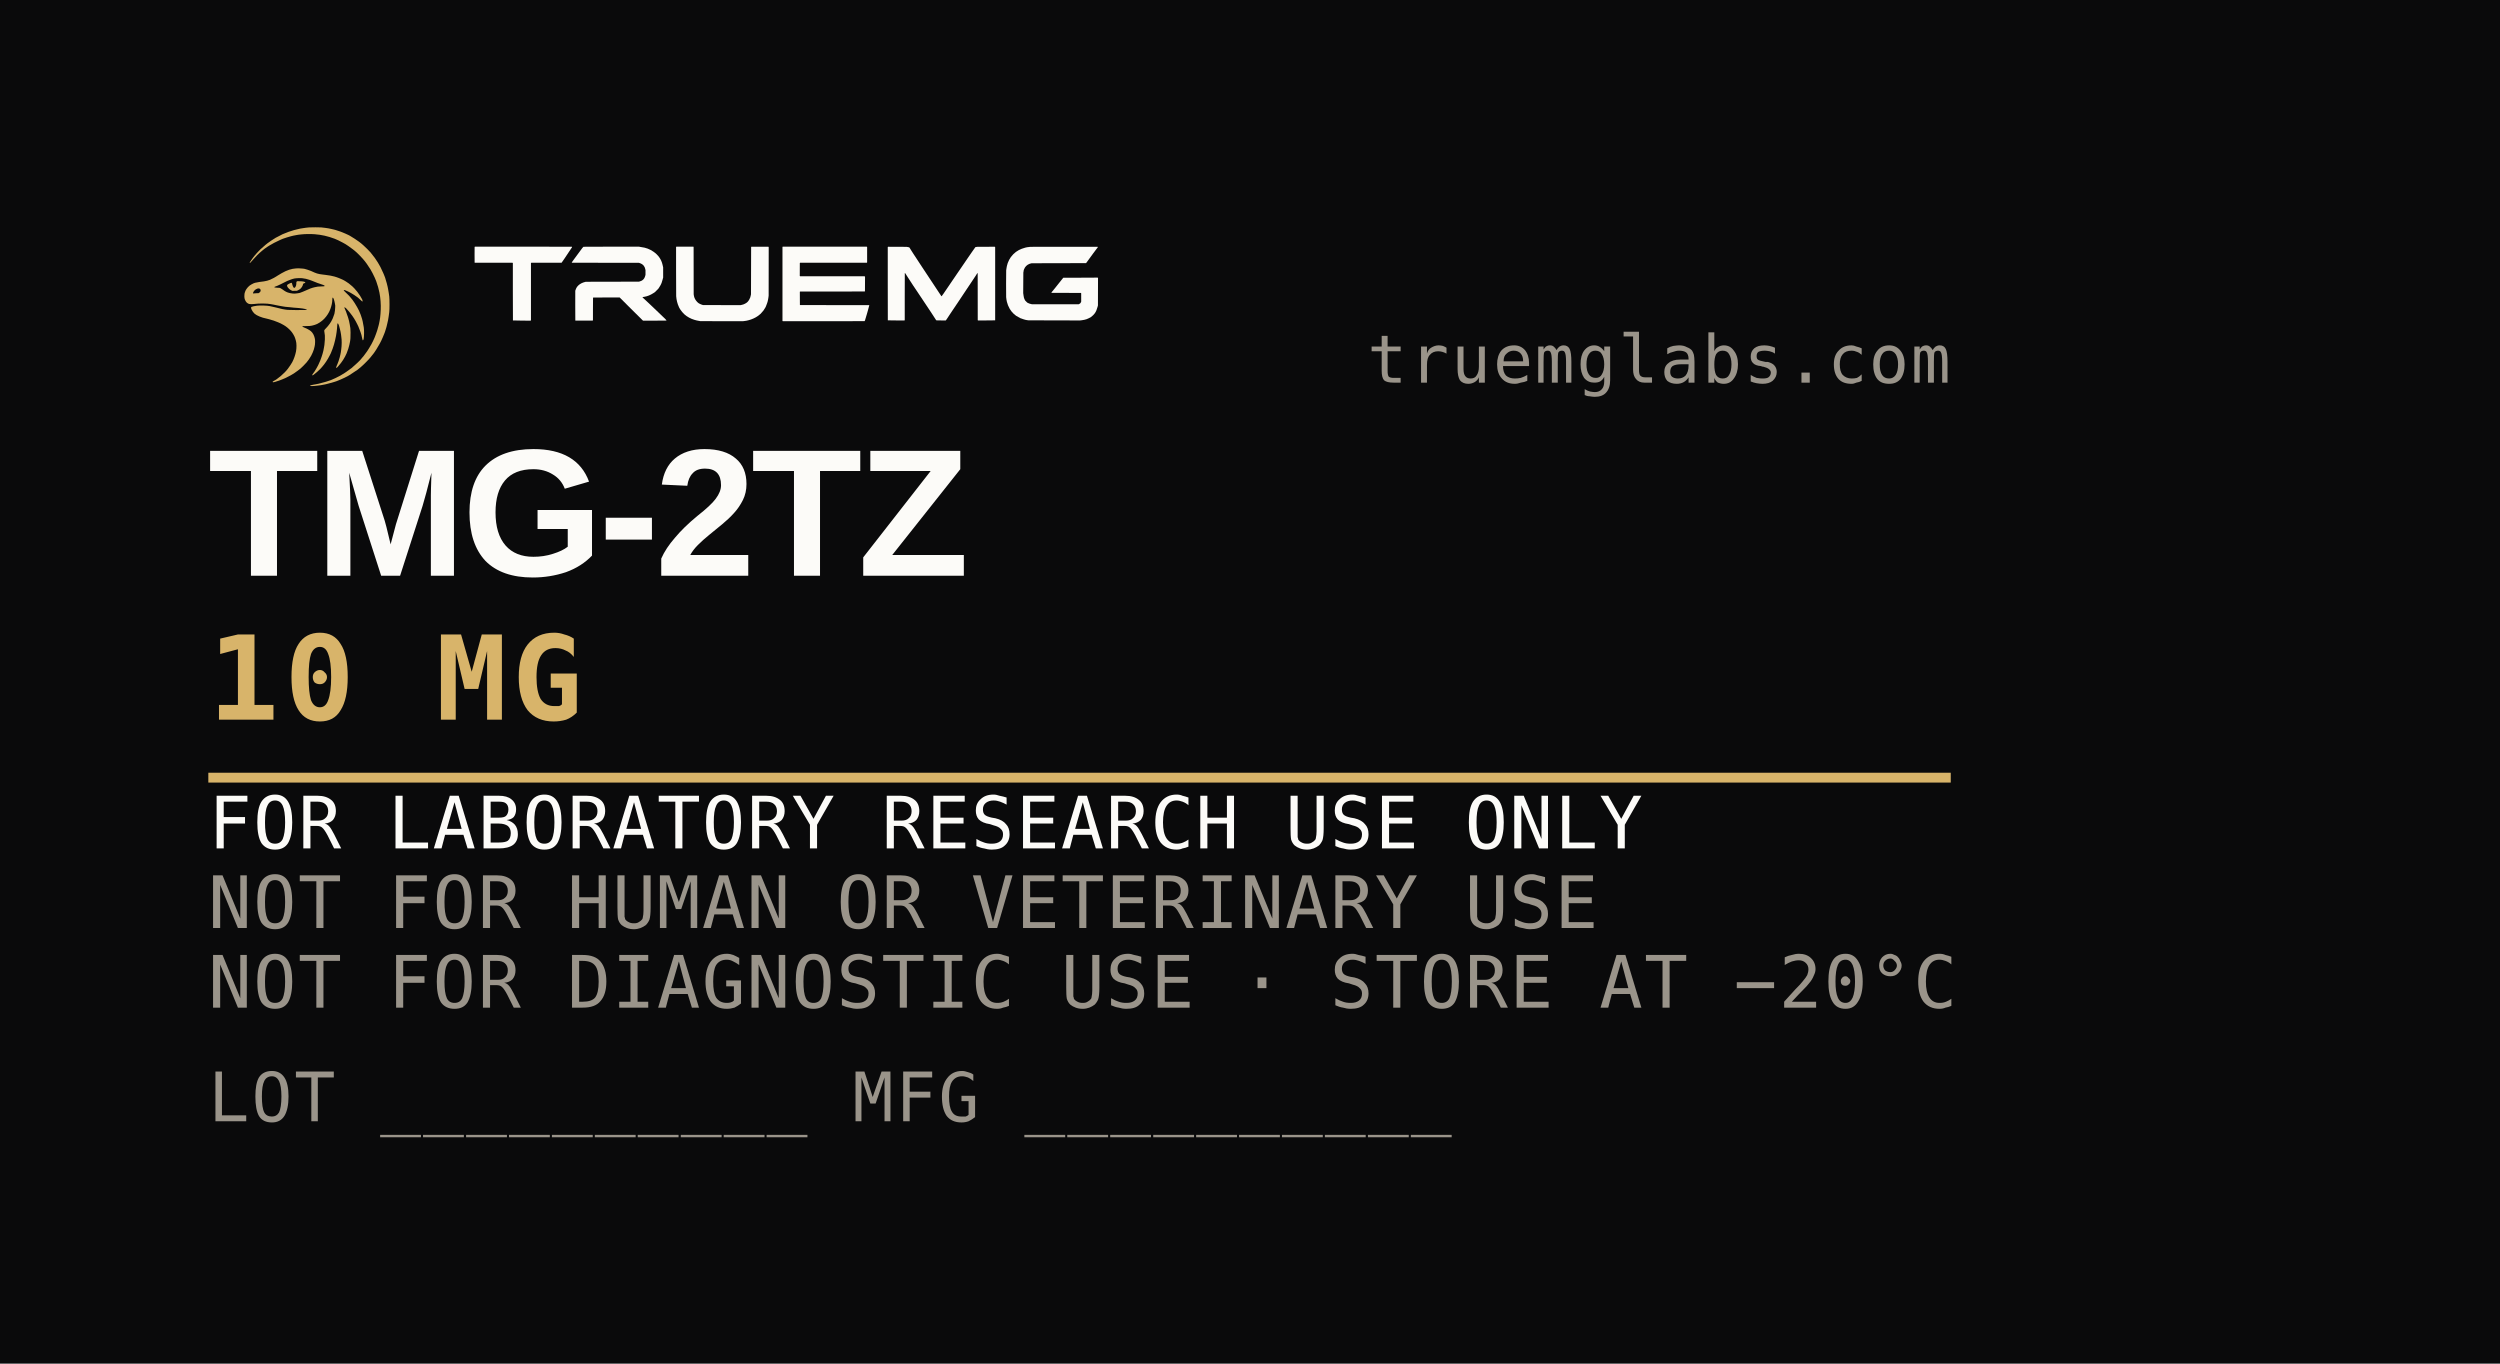
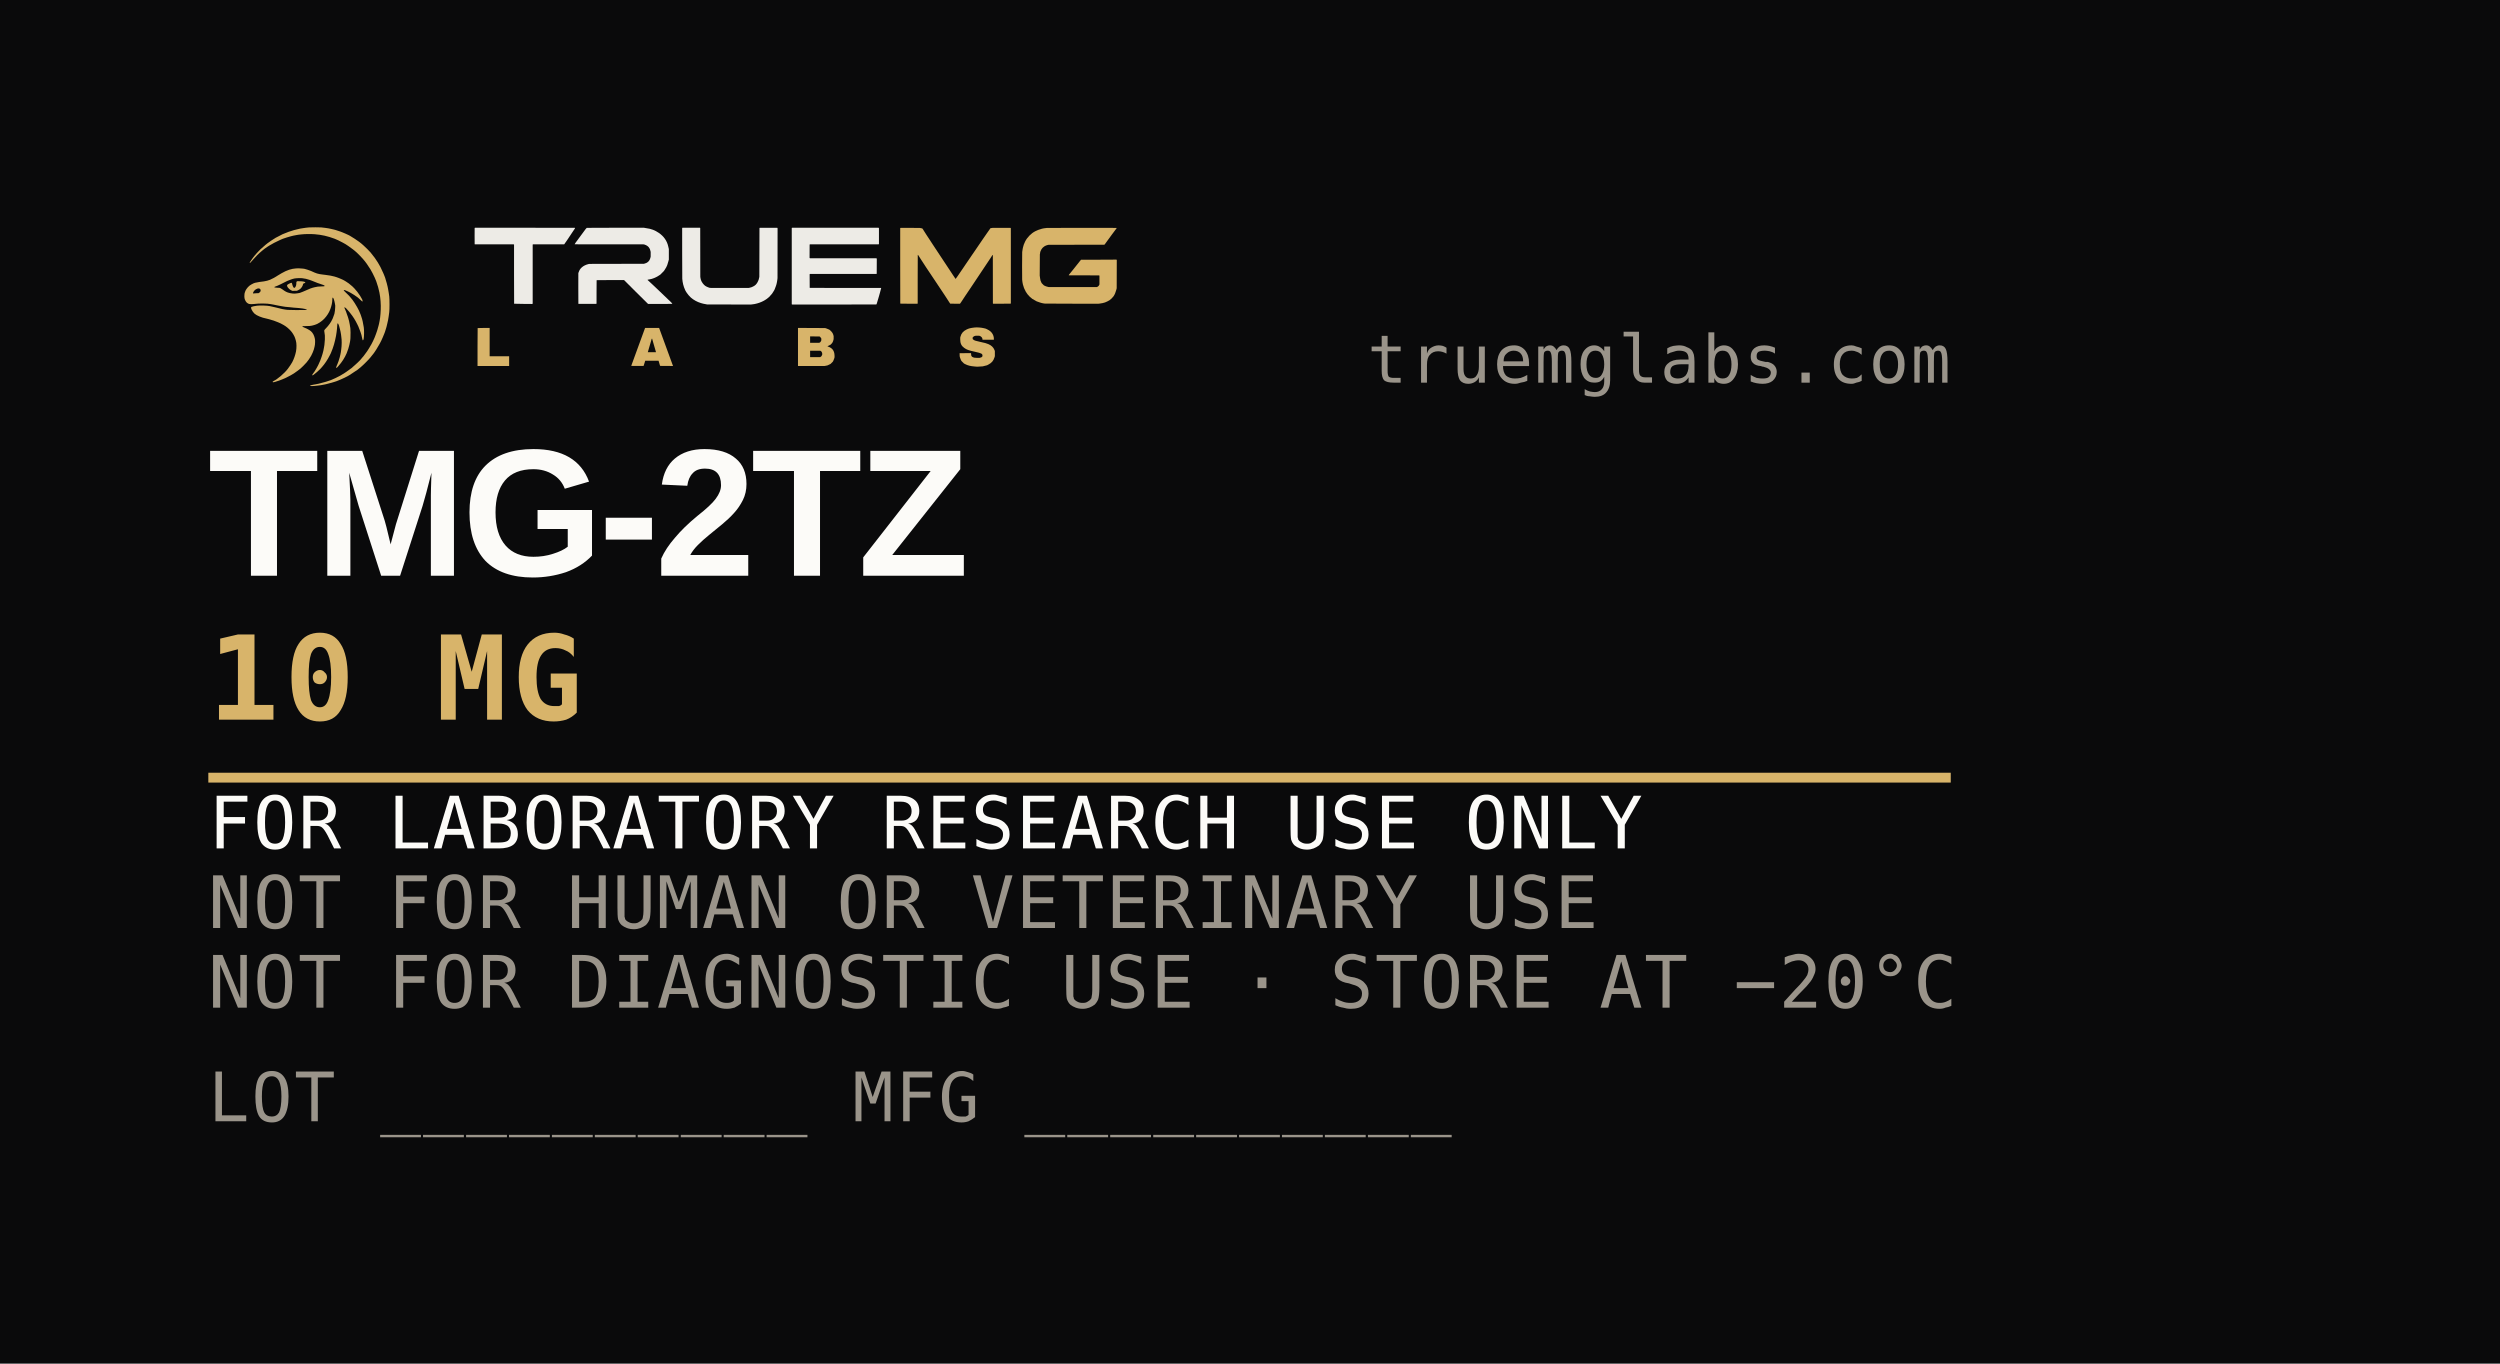
<svg xmlns="http://www.w3.org/2000/svg" width="66.0mm" height="36.0mm" viewBox="0 0 66.0 36.0">
  <rect x="0" y="0" width="66.0" height="36.0" fill="#0A0A0B" />
  <g transform="translate(5.500,5.300) scale(0.0035)">
    <g transform="translate(0,1600) scale(0.025,-0.025)" fill="#D8B46A" stroke="none">
      <path d="M30400 55957 c-297 -16 -720 -59 -940 -94 -220 -35 -598 -91 -840 -124 -768 -105 -982 -149 -2060 -419 -187 -47 -520 -130 -740 -184 -821 -204 -2477 -801 -3440 -1242 -528 -241 -1624 -809 -2100 -1086 -590 -345 -2063 -1335 -2434 -1636 -184 -150 -429 -344 -546 -432 -225 -171 -418 -340 -1592 -1400 -171 -154 -354 -346 -408 -427 -53 -81 -151 -178 -217 -217 -65 -39 -332 -323 -591 -631 -260 -307 -536 -632 -615 -722 -79 -90 -204 -252 -278 -361 -74 -110 -192 -263 -262 -340 -114 -126 -263 -343 -696 -1013 -216 -334 -206 -561 14 -319 54 61 220 236 368 390 148 154 351 382 453 506 583 717 1913 2044 2524 2520 187 146 376 305 420 354 124 139 986 773 1403 1033 152 95 430 269 617 387 719 454 2073 1166 2860 1505 308 133 603 269 657 303 136 88 871 359 1323 488 209 60 422 131 472 159 51 28 280 93 509 144 229 52 529 139 668 194 138 54 485 138 771 186 286 48 664 121 840 162 176 41 500 94 720 119 220 24 553 61 740 82 1195 135 2877 157 4140 55 2107 -171 3829 -563 6000 -1368 547 -203 1543 -682 2440 -1172 805 -441 925 -512 1273 -757 172 -121 406 -279 520 -351 314 -199 918 -640 1261 -920 168 -138 414 -333 546 -433 671 -512 2476 -2380 3072 -3178 171 -230 399 -535 507 -678 203 -270 597 -862 1144 -1720 301 -472 1075 -1973 1331 -2582 244 -582 288 -689 440 -1078 157 -402 526 -1548 526 -1634 0 -25 63 -271 139 -546 425 -1525 659 -3281 692 -5200 24 -1413 -143 -3550 -352 -4500 -43 -198 -116 -563 -160 -812 -45 -249 -115 -537 -156 -640 -40 -103 -95 -296 -122 -428 -70 -351 -400 -1420 -556 -1800 -45 -110 -126 -335 -179 -500 -303 -935 -1266 -2951 -1690 -3540 -48 -66 -136 -217 -195 -335 -59 -118 -223 -384 -363 -590 -141 -206 -291 -442 -333 -525 -80 -157 -865 -1223 -1119 -1521 -80 -93 -265 -302 -411 -463 -146 -160 -293 -345 -327 -409 -114 -218 -2195 -2185 -2830 -2676 -482 -373 -1297 -962 -1638 -1185 -187 -123 -392 -257 -455 -299 -933 -620 -1772 -1089 -2765 -1547 -1211 -558 -1273 -583 -2220 -892 -165 -54 -462 -153 -659 -220 -404 -137 -1597 -460 -1841 -499 -88 -14 -268 -60 -400 -101 -132 -42 -497 -113 -811 -159 -315 -46 -711 -117 -880 -159 -170 -41 -410 -95 -534 -119 -231 -46 -397 -133 -347 -183 95 -94 798 -124 1312 -56 165 22 480 57 700 78 872 82 1752 214 2260 340 209 52 470 107 580 122 229 33 1212 293 1670 443 170 56 494 152 720 213 225 62 554 167 730 234 812 310 1131 440 1222 499 54 35 216 108 361 162 314 117 1446 662 1757 846 121 71 355 207 520 301 366 210 1934 1241 2396 1576 184 134 481 371 660 526 178 155 414 350 524 433 303 227 1686 1577 2220 2165 530 584 702 788 1026 1220 124 165 288 365 363 445 76 80 195 237 265 348 69 111 214 324 322 474 107 150 267 390 356 533 591 958 912 1505 1022 1741 70 149 190 374 268 501 77 128 192 355 255 505 63 150 272 615 464 1033 191 418 388 895 437 1060 48 165 128 376 176 469 47 93 114 299 147 457 34 159 105 389 159 511 54 123 134 394 178 603 44 209 133 578 197 820 205 766 368 1607 466 2396 53 420 127 980 164 1244 103 719 104 3773 2 4678 -40 351 -80 651 -89 666 -10 15 -53 304 -97 642 -44 338 -123 794 -176 1014 -53 220 -110 499 -126 620 -35 263 -450 1784 -595 2180 -56 154 -103 326 -103 383 -1 57 -46 192 -102 300 -55 108 -130 296 -165 417 -36 121 -106 301 -157 400 -51 99 -137 297 -190 440 -127 339 -665 1495 -792 1700 -54 88 -134 241 -177 340 -180 415 -1143 1960 -1598 2567 -399 531 -784 1023 -1271 1625 -285 353 -1603 1669 -2131 2128 -215 187 -483 422 -594 522 -112 101 -303 252 -424 337 -121 85 -274 203 -340 262 -268 241 -2259 1538 -2760 1799 -154 81 -352 185 -440 232 -251 134 -937 448 -980 448 -21 0 -151 53 -289 119 -523 248 -1616 649 -2243 823 -194 54 -383 113 -420 133 -38 19 -212 65 -388 103 -176 37 -574 130 -885 205 -311 75 -689 154 -840 175 -151 22 -572 84 -935 139 -363 54 -912 118 -1220 141 -624 46 -2827 46 -3660 -1z" />
      <path d="M26520 43595 c-1503 -101 -2804 -534 -4460 -1485 -714 -409 -983 -571 -1100 -661 -55 -43 -163 -110 -240 -149 -77 -40 -201 -119 -276 -176 -252 -192 -912 -540 -1832 -966 -362 -168 -1371 -434 -1832 -483 -220 -24 -849 -105 -1397 -181 -1084 -151 -1615 -302 -2108 -598 -124 -75 -244 -136 -267 -136 -23 0 -123 -62 -222 -138 -99 -75 -243 -170 -319 -210 -194 -101 -835 -791 -958 -1032 -57 -110 -148 -261 -204 -335 -55 -74 -113 -191 -127 -260 -15 -69 -77 -242 -139 -385 -93 -215 -119 -350 -150 -780 -62 -878 26 -1314 388 -1935 234 -401 636 -717 1052 -828 273 -73 1001 -73 1501 0 1439 208 4011 182 5050 -52 99 -22 459 -87 800 -145 341 -57 728 -138 860 -179 132 -41 510 -114 840 -162 330 -47 780 -129 1000 -181 220 -51 607 -113 860 -136 253 -24 865 -80 1360 -124 495 -45 981 -98 1080 -118 99 -20 306 -37 460 -38 354 -3 1780 -140 2269 -220 561 -91 1231 -246 1282 -297 107 -107 -50 -145 -708 -168 -1005 -37 -4364 -9 -5019 41 -919 71 -2277 343 -3524 706 -295 86 -642 164 -1920 435 -801 170 -2892 235 -3833 119 -689 -85 -1433 -246 -1627 -352 -142 -77 -161 -105 -172 -254 -7 -100 14 -219 54 -296 36 -70 115 -247 175 -392 132 -321 525 -849 832 -1119 668 -585 2172 -1205 3551 -1464 184 -34 412 -90 507 -124 95 -34 263 -78 373 -99 481 -89 2334 -717 2607 -883 70 -43 250 -120 400 -172 244 -83 464 -195 1313 -665 764 -423 1614 -1125 2248 -1858 531 -613 1106 -1620 1268 -2220 39 -143 124 -429 189 -636 240 -761 257 -2233 37 -3317 -217 -1075 -632 -2255 -1116 -3173 -229 -434 -819 -1321 -1340 -2014 -1001 -1331 -3082 -3113 -4317 -3698 -201 -95 -291 -207 -251 -311 40 -104 505 -42 935 126 201 79 390 143 420 143 30 0 161 38 291 85 130 47 425 153 656 235 1057 378 1752 700 3120 1446 773 421 1073 619 2200 1450 708 522 898 688 1617 1407 888 889 1167 1215 1709 1992 459 658 952 1543 1074 1925 28 88 87 232 131 320 162 320 426 1184 487 1588 34 226 81 482 105 568 24 86 47 446 51 800 5 574 -6 700 -108 1164 -196 892 -591 1610 -1163 2111 -348 305 -1330 854 -1763 986 -288 88 -828 392 -822 463 7 83 242 104 886 80 867 -32 1816 58 2336 222 198 62 469 141 603 175 749 190 2014 1010 2759 1788 834 871 1481 1889 1872 2948 371 1003 586 2015 587 2767 0 510 43 700 159 700 169 0 460 -829 623 -1780 l107 -620 -22 -660 c-20 -592 -86 -1119 -231 -1831 -41 -202 -387 -1161 -474 -1316 -22 -40 -93 -192 -157 -337 -367 -838 -1079 -1848 -1882 -2673 -599 -615 -608 -633 -509 -1135 146 -744 192 -1447 147 -2272 -48 -871 -109 -1582 -139 -1632 -12 -18 -67 -361 -124 -762 -56 -401 -146 -867 -198 -1036 -53 -168 -107 -378 -122 -466 -14 -88 -78 -322 -141 -520 -64 -198 -160 -504 -214 -680 -152 -499 -411 -1216 -459 -1274 -24 -29 -90 -177 -147 -329 -57 -152 -145 -349 -195 -437 -51 -88 -122 -250 -158 -360 -36 -110 -119 -281 -185 -380 -66 -99 -120 -197 -120 -218 0 -20 -72 -160 -160 -310 -88 -149 -235 -402 -327 -562 -315 -549 -487 -810 -761 -1157 -516 -654 -501 -911 32 -556 404 269 1699 1403 2036 1782 132 149 367 412 523 584 778 860 1696 2237 2305 3457 131 264 289 579 351 700 62 121 141 322 177 448 36 125 128 358 204 519 77 160 140 315 140 345 0 29 52 183 115 341 392 980 975 3467 1107 4727 32 308 86 767 118 1020 33 253 61 649 62 880 5 962 253 961 558 -3 94 -296 211 -735 261 -977 49 -242 135 -611 191 -820 55 -209 121 -587 145 -840 25 -253 62 -559 82 -680 172 -1013 156 -2619 -38 -3940 -42 -286 -88 -619 -102 -740 -14 -121 -76 -427 -137 -680 -61 -253 -150 -622 -197 -820 -127 -538 -590 -1900 -721 -2122 -39 -66 -146 -312 -238 -546 -153 -393 -176 -552 -79 -552 54 0 393 237 393 275 0 17 149 195 331 395 955 1050 1835 2420 2383 3710 337 792 716 1965 832 2574 36 190 109 535 161 766 162 707 225 1653 199 3000 -22 1204 -30 1285 -245 2420 -174 915 -259 1298 -325 1453 -34 81 -78 246 -98 366 -20 121 -90 346 -154 500 -65 155 -172 452 -238 661 -219 697 -371 1096 -590 1549 -225 468 -255 587 -158 625 60 23 542 -311 542 -375 0 -18 167 -210 371 -426 204 -216 424 -465 490 -553 65 -88 227 -295 361 -460 806 -1000 1475 -2061 2055 -3260 159 -330 307 -633 329 -674 87 -161 473 -1149 536 -1371 37 -129 117 -352 179 -495 130 -300 330 -1063 443 -1694 78 -431 162 -666 238 -666 74 0 192 250 233 495 136 809 151 2549 29 3405 -164 1155 -478 2567 -677 3046 -53 129 -120 333 -147 454 -28 121 -91 301 -140 400 -49 99 -112 252 -139 340 -263 842 -1447 2937 -2313 4092 -647 863 -1321 1593 -2113 2292 -380 335 -559 564 -507 649 35 57 368 -4 513 -94 72 -44 234 -116 359 -159 125 -43 285 -113 354 -156 69 -43 225 -117 346 -164 193 -76 779 -416 1600 -929 143 -89 368 -246 500 -349 132 -103 324 -236 427 -295 103 -59 226 -156 273 -217 47 -60 209 -209 361 -330 151 -121 341 -298 423 -393 147 -172 412 -367 500 -367 65 0 11 374 -86 593 -41 95 -200 374 -352 620 -152 246 -308 510 -346 587 -75 150 -584 868 -818 1153 -619 756 -1136 1324 -1463 1607 -910 786 -1306 1090 -1806 1385 -172 102 -385 235 -473 295 -208 143 -717 397 -1153 577 -191 79 -504 209 -697 289 -192 80 -485 187 -650 238 -165 50 -453 139 -640 196 -545 168 -1843 407 -2580 476 -374 34 -869 97 -1100 139 -231 41 -582 94 -780 116 -361 41 -1191 293 -1520 460 -595 303 -1597 706 -2220 892 -828 248 -1011 292 -1227 295 -114 1 -339 19 -500 39 -451 57 -1085 72 -1593 38z m1750 -2955 c603 -47 1755 -303 2219 -493 182 -75 385 -148 451 -164 66 -15 237 -80 380 -143 809 -358 2387 -945 3079 -1146 331 -96 539 -198 665 -324 l62 -61 -65 -65 c-53 -53 -213 -68 -952 -89 -973 -28 -1196 -54 -1970 -230 -915 -207 -1807 -533 -2759 -1007 -349 -173 -1455 -617 -1800 -722 -198 -60 -1095 -189 -1477 -212 -768 -46 -2093 236 -2671 568 -510 292 -675 400 -952 621 -165 132 -444 309 -620 393 l-320 152 -722 36 c-406 19 -761 55 -810 82 -106 56 -115 157 -18 191 39 13 178 68 310 123 132 55 384 151 560 213 176 62 653 285 1060 495 407 211 947 483 1200 605 253 122 559 273 680 335 121 62 328 144 460 181 132 37 313 110 402 161 90 52 307 131 483 176 176 45 382 108 458 139 375 156 1784 254 2667 185z m-12741 -3188 c84 -49 157 -141 206 -259 153 -369 -11 -726 -452 -985 l-183 -108 -600 0 c-407 0 -628 -16 -687 -50 -118 -67 -232 -63 -294 11 -172 208 461 1091 900 1255 118 44 284 119 368 165 187 103 540 89 742 -29z" />
      <path d="M26687 39620 l-119 -100 -18 -470 c-17 -409 -36 -512 -147 -790 -197 -494 -466 -674 -672 -450 -159 174 -361 642 -408 950 -51 326 -114 458 -237 490 -131 34 -1056 -420 -1251 -615 -316 -316 318 -1235 1125 -1629 l379 -186 681 3 680 2 425 205 c315 151 495 269 691 452 333 312 649 831 725 1190 68 324 93 351 426 450 314 94 364 159 230 301 -178 190 -840 297 -1832 297 l-559 0 -119 -100z" />
    </g>
  </g>
-   <g transform="translate(12.500,6.500) scale(0.002929)">
-     <g transform="translate(0,681) scale(0.025,-0.025)" fill="#FCFBF8" stroke="none">
-       <path d="M465 27020 l-58 -59 -15 -2770 c-8 -1524 0 -2802 18 -2841 l33 -70 6816 0 6815 0 61 -61 61 -61 -3 -10322 c-2 -5867 12 -10336 32 -10355 19 -18 1457 -45 3195 -61 l3160 -28 70 77 70 78 0 10325 0 10325 77 42 78 41 5439 0 5440 0 86 110 c125 160 843 1198 1065 1538 295 455 724 1099 1709 2569 l910 1356 -12 104 -12 103 -17488 9 -17488 9 -59 -58z" />
-       <path d="M39653 27037 c-49 -18 -221 -200 -384 -405 -458 -576 -1855 -2468 -2161 -2925 -179 -268 -743 -1037 -1416 -1929 -166 -221 -278 -407 -266 -440 l22 -57 12086 -12 12086 -12 278 -88 c640 -203 1152 -536 1485 -965 307 -395 445 -712 569 -1304 l66 -320 0 -800 0 -800 -66 -300 c-181 -812 -569 -1408 -1152 -1768 -273 -168 -352 -202 -789 -341 l-351 -111 -9580 -21 -9580 -22 -300 -72 c-898 -215 -1753 -647 -2317 -1169 -555 -514 -833 -960 -1109 -1776 l-74 -220 -9 -5315 c-6 -2923 5 -5341 24 -5374 l33 -60 3113 -1 3113 0 48 65 47 66 6 4063 c3 2235 15 4080 27 4100 13 21 2011 36 4813 36 l4790 0 4138 -4134 c2275 -2274 4176 -4155 4224 -4180 l88 -46 3836 0 c2110 0 4003 12 4207 26 l369 26 19 50 c22 57 -449 537 -1427 1453 -693 648 -3219 3069 -3680 3525 -144 143 -513 492 -821 776 -307 284 -765 716 -1018 960 -460 444 -678 647 -1334 1239 l-350 316 13 64 12 65 180 30 c98 16 287 47 419 68 1108 179 2211 624 3280 1324 l560 366 620 626 620 626 263 400 c457 695 732 1203 890 1648 218 612 370 1114 408 1352 14 88 56 250 92 360 l67 200 0 1860 0 1860 -67 280 c-37 154 -105 451 -152 660 -425 1916 -1544 3522 -3281 4711 -1373 939 -2719 1447 -4380 1652 -176 22 -437 66 -580 99 l-260 59 -9960 -6 c-5478 -3 -9999 -20 -10047 -38z" />
-       <path d="M73081 27003 l-41 -78 3 -8632 c2 -4748 18 -8831 36 -9073 101 -1383 432 -2698 970 -3860 66 -143 137 -296 156 -340 20 -44 107 -188 194 -320 88 -132 189 -294 225 -360 209 -379 985 -1283 1459 -1702 967 -852 2219 -1538 3517 -1926 650 -194 1101 -302 1480 -354 165 -23 381 -62 480 -87 l180 -46 7678 -14 7679 -14 341 41 c875 105 996 127 1782 328 1078 274 2363 850 3164 1418 90 64 252 177 360 252 187 130 549 429 780 644 172 160 902 995 1009 1154 55 80 204 315 333 521 129 206 275 440 325 520 50 80 106 181 125 225 20 44 83 188 142 320 184 414 294 707 421 1120 67 220 148 481 179 580 32 99 77 306 101 460 24 154 62 337 84 406 22 69 70 384 107 700 l66 574 11 8700 12 8700 -51 100 -50 100 -3067 0 -3067 0 -52 -52 -52 -52 -24 -8508 -24 -8508 -44 -260 c-110 -664 -270 -1122 -588 -1684 -416 -734 -817 -1122 -1520 -1473 -547 -273 -643 -308 -1159 -424 l-449 -100 -6776 10 -6776 11 -200 71 c-110 39 -290 99 -400 133 -249 78 -763 334 -1012 503 -573 388 -1285 1345 -1482 1993 -23 77 -72 239 -109 360 -36 121 -85 364 -108 540 l-41 320 -14 8515 -13 8515 -45 55 -46 55 -3073 0 -3074 0 -42 -77z" />
-       <path d="M111470 27037 l-70 -41 0 -13357 0 -13356 77 -42 78 -41 14699 0 c8085 0 14727 11 14761 23 73 29 147 254 589 1797 45 154 107 361 140 460 63 190 147 481 240 830 105 394 171 630 288 1030 333 1138 450 1584 428 1620 l-25 40 -12447 1 c-6847 0 -12469 14 -12496 31 l-47 30 -13 2367 -12 2367 52 52 52 52 11644 8 11643 7 44 44 44 44 13 2601 14 2601 -64 97 -64 98 -11636 0 -11636 0 -65 65 -65 65 9 2319 10 2320 55 55 56 56 12035 0 12036 0 42 77 41 78 0 2733 0 2734 -61 88 -61 87 -15129 1 -15129 0 -70 -41z" />
-       <path d="M149428 26991 l-69 -51 0 -13193 c0 -7256 10 -13210 23 -13230 14 -22 1228 -37 3012 -37 l2990 0 48 48 48 48 0 8485 c0 4667 11 8496 24 8510 51 51 137 -27 250 -225 101 -177 300 -490 866 -1360 66 -102 354 -541 640 -976 286 -435 601 -923 700 -1084 99 -162 321 -503 493 -760 172 -256 505 -753 740 -1103 235 -350 445 -663 467 -695 22 -31 510 -762 1084 -1623 574 -861 1170 -1754 1324 -1985 154 -231 405 -609 558 -840 153 -231 503 -754 776 -1163 274 -408 516 -772 538 -808 22 -36 195 -296 384 -577 189 -282 556 -836 816 -1232 1081 -1646 1205 -1838 1541 -2380 75 -121 155 -233 178 -249 22 -17 800 -30 1727 -30 l1686 -1 119 135 c65 75 217 295 338 490 237 384 977 1507 1354 2055 228 331 2457 3644 2617 3889 44 67 699 1051 1456 2187 757 1135 1423 2135 1480 2222 180 274 1884 2825 1961 2936 156 223 1269 1899 1393 2098 72 114 250 393 396 620 l265 412 64 -13 65 -12 10 -8456 10 -8455 45 -54 45 -54 3045 1 c1675 0 3068 15 3097 33 l52 33 3 9997 c2 5498 1 11430 -2 13183 l-5 3187 -64 64 -64 64 -3106 -3 -3106 -4 -378 -57 -379 -56 -90 -91 c-86 -86 -510 -688 -1208 -1715 -174 -255 -384 -561 -468 -680 -84 -119 -276 -396 -427 -616 -151 -220 -458 -665 -682 -990 -1061 -1535 -1504 -2184 -2993 -4392 -102 -151 -291 -424 -420 -606 -395 -558 -1826 -2658 -2692 -3952 -243 -363 -534 -795 -646 -960 -362 -533 -933 -1370 -1216 -1780 -151 -220 -481 -706 -734 -1080 -645 -958 -666 -976 -803 -710 -42 83 -173 285 -290 450 -117 165 -304 439 -414 609 -110 170 -319 485 -464 700 -262 388 -699 1050 -1710 2591 -288 440 -580 881 -649 980 -69 99 -254 378 -411 620 -158 242 -361 548 -451 680 -281 410 -2516 3790 -2639 3990 -64 104 -235 365 -380 580 -145 214 -333 498 -417 630 -84 132 -354 546 -599 920 -245 374 -615 940 -823 1259 -207 318 -435 660 -505 760 -71 99 -211 316 -313 481 -101 165 -291 462 -420 660 -130 198 -296 457 -368 575 -72 117 -167 271 -211 341 -44 69 -139 228 -212 352 -169 288 -192 306 -474 358 -129 23 -333 61 -454 84 l-220 41 -3341 16 -3341 15 -70 -51z" />
-       <path d="M200748 27015 c-12 -12 -199 -36 -415 -54 -432 -34 -1041 -135 -1353 -224 -1056 -300 -1666 -529 -2360 -890 -1428 -741 -2792 -2118 -3512 -3547 -409 -812 -663 -1509 -787 -2160 -25 -132 -70 -357 -100 -500 -79 -379 -135 -742 -162 -1060 -43 -494 -55 -9253 -14 -9700 56 -610 149 -1204 259 -1660 102 -419 325 -1132 377 -1200 16 -22 80 -166 140 -320 130 -331 384 -846 530 -1076 305 -481 394 -610 605 -874 491 -615 1084 -1182 1642 -1570 290 -202 1442 -860 1505 -860 28 0 101 -26 164 -59 200 -104 621 -251 1093 -383 253 -70 546 -153 651 -184 105 -31 330 -75 500 -97 170 -23 390 -53 489 -68 99 -14 4347 -33 9440 -40 l9260 -14 540 64 c656 78 1322 222 1791 386 457 161 1227 540 1629 803 397 259 1101 959 1378 1369 420 622 746 1395 972 2303 l125 500 14 4945 15 4946 -71 71 -71 71 -1581 -27 c-870 -14 -3652 -26 -6184 -26 l-4603 0 -358 -430 c-730 -878 -909 -1102 -1673 -2099 -240 -314 -558 -715 -706 -891 -148 -176 -383 -466 -523 -644 -337 -431 -699 -871 -887 -1081 -88 -98 -148 -202 -140 -243 l14 -72 5305 -10 5304 -10 53 -64 53 -63 2 -1507 2 -1506 -91 -224 c-110 -274 -304 -474 -603 -623 l-226 -113 -8400 4 -8400 4 -320 70 c-469 102 -882 246 -1179 409 l-261 145 -360 364 -361 364 -139 260 c-255 475 -361 834 -439 1480 -25 209 -65 499 -88 643 l-43 264 25 3744 25 3744 40 105 c22 58 40 190 41 293 1 337 223 944 505 1380 483 748 1297 1294 2194 1474 l240 48 9794 23 9795 22 117 140 c64 77 166 212 225 299 139 203 491 691 749 1038 529 712 1029 1396 1202 1646 106 153 235 331 287 397 354 447 648 839 1069 1427 120 168 302 408 403 532 l184 226 -13 87 -12 88 -12145 8 c-6680 5 -12155 -1 -12167 -13z" />
+   <g transform="translate(12.500,6.000) scale(0.003017)">
+     <g transform="translate(0,681) scale(0.025,-0.025)" stroke="none">
+       <g fill="#EDEBE6">
+         <path d="M465 27020 l-58 -59 -15 -2770 c-8 -1524 0 -2802 18 -2841 l33 -70 6816 0 6815 0 61 -61 61 -61 -3 -10322 c-2 -5867 12 -10336 32 -10355 19 -18 1457 -45 3195 -61 l3160 -28 70 77 70 78 0 10325 0 10325 77 42 78 41 5439 0 5440 0 86 110 c125 160 843 1198 1065 1538 295 455 724 1099 1709 2569 l910 1356 -12 104 -12 103 -17488 9 -17488 9 -59 -58z" />
+         <path d="M39653 27037 c-49 -18 -221 -200 -384 -405 -458 -576 -1855 -2468 -2161 -2925 -179 -268 -743 -1037 -1416 -1929 -166 -221 -278 -407 -266 -440 l22 -57 12086 -12 12086 -12 278 -88 c640 -203 1152 -536 1485 -965 307 -395 445 -712 569 -1304 l66 -320 0 -800 0 -800 -66 -300 c-181 -812 -569 -1408 -1152 -1768 -273 -168 -352 -202 -789 -341 l-351 -111 -9580 -21 -9580 -22 -300 -72 c-898 -215 -1753 -647 -2317 -1169 -555 -514 -833 -960 -1109 -1776 l-74 -220 -9 -5315 c-6 -2923 5 -5341 24 -5374 l33 -60 3113 -1 3113 0 48 65 47 66 6 4063 c3 2235 15 4080 27 4100 13 21 2011 36 4813 36 l4790 0 4138 -4134 c2275 -2274 4176 -4155 4224 -4180 l88 -46 3836 0 c2110 0 4003 12 4207 26 l369 26 19 50 c22 57 -449 537 -1427 1453 -693 648 -3219 3069 -3680 3525 -144 143 -513 492 -821 776 -307 284 -765 716 -1018 960 -460 444 -678 647 -1334 1239 l-350 316 13 64 12 65 180 30 c98 16 287 47 419 68 1108 179 2211 624 3280 1324 l560 366 620 626 620 626 263 400 c457 695 732 1203 890 1648 218 612 370 1114 408 1352 14 88 56 250 92 360 l67 200 0 1860 0 1860 -67 280 c-37 154 -105 451 -152 660 -425 1916 -1544 3522 -3281 4711 -1373 939 -2719 1447 -4380 1652 -176 22 -437 66 -580 99 l-260 59 -9960 -6 c-5478 -3 -9999 -20 -10047 -38z" />
+         <path d="M73081 27003 l-41 -78 3 -8632 c2 -4748 18 -8831 36 -9073 101 -1383 432 -2698 970 -3860 66 -143 137 -296 156 -340 20 -44 107 -188 194 -320 88 -132 189 -294 225 -360 209 -379 985 -1283 1459 -1702 967 -852 2219 -1538 3517 -1926 650 -194 1101 -302 1480 -354 165 -23 381 -62 480 -87 l180 -46 7678 -14 7679 -14 341 41 c875 105 996 127 1782 328 1078 274 2363 850 3164 1418 90 64 252 177 360 252 187 130 549 429 780 644 172 160 902 995 1009 1154 55 80 204 315 333 521 129 206 275 440 325 520 50 80 106 181 125 225 20 44 83 188 142 320 184 414 294 707 421 1120 67 220 148 481 179 580 32 99 77 306 101 460 24 154 62 337 84 406 22 69 70 384 107 700 l66 574 11 8700 12 8700 -51 100 -50 100 -3067 0 -3067 0 -52 -52 -52 -52 -24 -8508 -24 -8508 -44 -260 c-110 -664 -270 -1122 -588 -1684 -416 -734 -817 -1122 -1520 -1473 -547 -273 -643 -308 -1159 -424 l-449 -100 -6776 10 -6776 11 -200 71 c-110 39 -290 99 -400 133 -249 78 -763 334 -1012 503 -573 388 -1285 1345 -1482 1993 -23 77 -72 239 -109 360 -36 121 -85 364 -108 540 l-41 320 -14 8515 -13 8515 -45 55 -46 55 -3073 0 -3074 0 -42 -77z" />
+         <path d="M111470 27037 l-70 -41 0 -13357 0 -13356 77 -42 78 -41 14699 0 c8085 0 14727 11 14761 23 73 29 147 254 589 1797 45 154 107 361 140 460 63 190 147 481 240 830 105 394 171 630 288 1030 333 1138 450 1584 428 1620 l-25 40 -12447 1 c-6847 0 -12469 14 -12496 31 l-47 30 -13 2367 -12 2367 52 52 52 52 11644 8 11643 7 44 44 44 44 13 2601 14 2601 -64 97 -64 98 -11636 0 -11636 0 -65 65 -65 65 9 2319 10 2320 55 55 56 56 12035 0 12036 0 42 77 41 78 0 2733 0 2734 -61 88 -61 87 -15129 1 -15129 0 -70 -41z" />
+       </g>
+       <g fill="#D8B46A">
+         <path d="M149428 26991 l-69 -51 0 -13193 c0 -7256 10 -13210 23 -13230 14 -22 1228 -37 3012 -37 l2990 0 48 48 48 48 0 8485 c0 4667 11 8496 24 8510 51 51 137 -27 250 -225 101 -177 300 -490 866 -1360 66 -102 354 -541 640 -976 286 -435 601 -923 700 -1084 99 -162 321 -503 493 -760 172 -256 505 -753 740 -1103 235 -350 445 -663 467 -695 22 -31 510 -762 1084 -1623 574 -861 1170 -1754 1324 -1985 154 -231 405 -609 558 -840 153 -231 503 -754 776 -1163 274 -408 516 -772 538 -808 22 -36 195 -296 384 -577 189 -282 556 -836 816 -1232 1081 -1646 1205 -1838 1541 -2380 75 -121 155 -233 178 -249 22 -17 800 -30 1727 -30 l1686 -1 119 135 c65 75 217 295 338 490 237 384 977 1507 1354 2055 228 331 2457 3644 2617 3889 44 67 699 1051 1456 2187 757 1135 1423 2135 1480 2222 180 274 1884 2825 1961 2936 156 223 1269 1899 1393 2098 72 114 250 393 396 620 l265 412 64 -13 65 -12 10 -8456 10 -8455 45 -54 45 -54 3045 1 c1675 0 3068 15 3097 33 l52 33 3 9997 c2 5498 1 11430 -2 13183 l-5 3187 -64 64 -64 64 -3106 -3 -3106 -4 -378 -57 -379 -56 -90 -91 c-86 -86 -510 -688 -1208 -1715 -174 -255 -384 -561 -468 -680 -84 -119 -276 -396 -427 -616 -151 -220 -458 -665 -682 -990 -1061 -1535 -1504 -2184 -2993 -4392 -102 -151 -291 -424 -420 -606 -395 -558 -1826 -2658 -2692 -3952 -243 -363 -534 -795 -646 -960 -362 -533 -933 -1370 -1216 -1780 -151 -220 -481 -706 -734 -1080 -645 -958 -666 -976 -803 -710 -42 83 -173 285 -290 450 -117 165 -304 439 -414 609 -110 170 -319 485 -464 700 -262 388 -699 1050 -1710 2591 -288 440 -580 881 -649 980 -69 99 -254 378 -411 620 -158 242 -361 548 -451 680 -281 410 -2516 3790 -2639 3990 -64 104 -235 365 -380 580 -145 214 -333 498 -417 630 -84 132 -354 546 -599 920 -245 374 -615 940 -823 1259 -207 318 -435 660 -505 760 -71 99 -211 316 -313 481 -101 165 -291 462 -420 660 -130 198 -296 457 -368 575 -72 117 -167 271 -211 341 -44 69 -139 228 -212 352 -169 288 -192 306 -474 358 -129 23 -333 61 -454 84 l-220 41 -3341 16 -3341 15 -70 -51z" />
+         <path d="M200748 27015 c-12 -12 -199 -36 -415 -54 -432 -34 -1041 -135 -1353 -224 -1056 -300 -1666 -529 -2360 -890 -1428 -741 -2792 -2118 -3512 -3547 -409 -812 -663 -1509 -787 -2160 -25 -132 -70 -357 -100 -500 -79 -379 -135 -742 -162 -1060 -43 -494 -55 -9253 -14 -9700 56 -610 149 -1204 259 -1660 102 -419 325 -1132 377 -1200 16 -22 80 -166 140 -320 130 -331 384 -846 530 -1076 305 -481 394 -610 605 -874 491 -615 1084 -1182 1642 -1570 290 -202 1442 -860 1505 -860 28 0 101 -26 164 -59 200 -104 621 -251 1093 -383 253 -70 546 -153 651 -184 105 -31 330 -75 500 -97 170 -23 390 -53 489 -68 99 -14 4347 -33 9440 -40 l9260 -14 540 64 c656 78 1322 222 1791 386 457 161 1227 540 1629 803 397 259 1101 959 1378 1369 420 622 746 1395 972 2303 l125 500 14 4945 15 4946 -71 71 -71 71 -1581 -27 c-870 -14 -3652 -26 -6184 -26 l-4603 0 -358 -430 c-730 -878 -909 -1102 -1673 -2099 -240 -314 -558 -715 -706 -891 -148 -176 -383 -466 -523 -644 -337 -431 -699 -871 -887 -1081 -88 -98 -148 -202 -140 -243 l14 -72 5305 -10 5304 -10 53 -64 53 -63 2 -1507 2 -1506 -91 -224 c-110 -274 -304 -474 -603 -623 l-226 -113 -8400 4 -8400 4 -320 70 c-469 102 -882 246 -1179 409 l-261 145 -360 364 -361 364 -139 260 c-255 475 -361 834 -439 1480 -25 209 -65 499 -88 643 l-43 264 25 3744 25 3744 40 105 c22 58 40 190 41 293 1 337 223 944 505 1380 483 748 1297 1294 2194 1474 l240 48 9794 23 9795 22 117 140 c64 77 166 212 225 299 139 203 491 691 749 1038 529 712 1029 1396 1202 1646 106 153 235 331 287 397 354 447 648 839 1069 1427 120 168 302 408 403 532 l184 226 -13 87 -12 88 -12145 8 c-6680 5 -12155 -1 -12167 -13z" />
+       </g>
+     </g>
+     <g transform="translate(0,811.8) scale(1.607877)">
+       <g transform="translate(0,300) scale(0.025,-0.025)" fill="#D8B46A" stroke="none">
+         <path d="M109060 10374 c-883 -105 -1223 -191 -1720 -433 -723 -354 -1137 -832 -1320 -1524 l-62 -237 -3 -388 c-4 -854 255 -1416 851 -1840 580 -413 916 -536 2354 -856 1425 -317 1640 -428 1640 -841 l0 -141 -113 -114 -114 -113 -214 -63 -214 -64 -425 0 c-504 0 -844 55 -1052 172 l-152 85 -83 134 -83 134 -20 258 -21 258 -1245 -10 -1244 -11 9 -334 9 -334 66 -266 c36 -146 121 -374 189 -506 l125 -240 281 -282 281 -281 281 -146 c560 -291 1154 -435 2099 -509 l500 -39 606 38 606 39 461 117 462 116 312 163 c696 362 1073 805 1299 1525 l94 299 -2 560 -2 560 -94 240 c-217 556 -654 973 -1318 1259 -413 178 -717 261 -1834 501 -954 205 -1224 295 -1434 476 l-146 126 -4 173 -5 172 146 134 147 134 173 52 173 51 400 1 400 1 151 -53 c299 -106 549 -418 549 -685 l0 -122 1240 0 1240 0 0 232 c0 429 -157 880 -432 1244 -232 306 -531 541 -948 745 l-360 176 -388 100 c-588 151 -1538 223 -2092 157z" />
+         <path d="M907 10253 c-15 -14 -27 -1877 -27 -4140 l0 -4113 3440 0 3440 0 0 1060 0 1060 -2120 0 -2120 0 0 3080 0 3080 -1293 0 c-712 0 -1306 -12 -1320 -27z" />
+         <path d="M37329 10210 c-16 -38 -696 -1897 -1510 -4130 l-1482 -4060 1338 -11 c735 -5 1345 -2 1355 8 10 10 94 267 186 571 l167 552 1453 0 1453 0 166 -560 166 -560 1408 -11 1408 -10 -54 150 c-226 634 -2882 7899 -2925 8001 l-54 130 -1523 0 -1524 0 -28 -70z m1733 -2892 c92 -340 278 -981 413 -1425 135 -444 245 -826 245 -850 l0 -43 -880 0 -880 0 0 35 c0 20 118 428 261 908 144 480 325 1099 402 1375 77 276 150 534 162 574 12 40 41 66 65 58 l43 -14 169 -618z" />
+         <path d="M70640 6143 l0 -4143 2902 0 2901 0 309 62 308 62 334 158 333 158 252 251 251 252 125 248 c69 137 153 351 185 477 l60 229 -1 321 c-1 601 -160 1085 -470 1430 -201 224 -556 447 -848 535 -133 40 -241 82 -241 95 0 12 146 91 325 175 l324 152 189 177 c231 216 381 483 460 821 l61 257 0 322 1 321 -62 239 c-83 323 -270 621 -559 892 l-241 226 -260 128 c-143 71 -368 160 -499 198 l-239 69 -2950 15 -2950 15 0 -4142z m4807 2197 c59 -44 145 -145 190 -225 l83 -146 0 -196 0 -196 -90 -178 -90 -178 -136 -91 -136 -90 -994 0 -994 0 0 702 0 702 1030 -12 1030 -12 107 -80z m151 -3079 c149 -77 276 -287 306 -506 l24 -176 -47 -179 c-53 -196 -161 -336 -329 -424 l-108 -56 -1082 0 -1082 0 0 700 0 700 1102 0 1102 0 114 -59z" />
+       </g>
    </g>
  </g>
  <text x="51.50" y="10.10" text-anchor="end" font-family="IBM Plex Mono, SF Mono, Menlo, monospace" font-size="1.75" letter-spacing="0.05" fill="#9A948A">truemglabs.com</text>
  <text x="5.5" y="15.20" font-family="Archivo Black, Archivo, Helvetica Neue, Arial, sans-serif" font-weight="900" font-size="4.80" letter-spacing="-0.12" fill="#FCFBF8">TMG-2TZ</text>
  <text x="5.5" y="19.00" font-family="IBM Plex Mono, SF Mono, Menlo, monospace" font-weight="600" font-size="3.10" letter-spacing="0.14" fill="#D8B46A">10 MG</text>
  <rect x="5.5" y="20.40" width="46.00" height="0.26" fill="#D8B46A" />
  <text x="5.5" y="22.40" font-family="IBM Plex Mono, SF Mono, Menlo, monospace" font-size="1.90" letter-spacing="0.04" fill="#FCFBF8">FOR LABORATORY RESEARCH USE ONLY</text>
  <text x="5.5" y="24.50" font-family="IBM Plex Mono, SF Mono, Menlo, monospace" font-size="1.90" letter-spacing="0.04" fill="#9A948A">NOT FOR HUMAN OR VETERINARY USE</text>
  <text x="5.5" y="26.60" font-family="IBM Plex Mono, SF Mono, Menlo, monospace" font-size="1.90" letter-spacing="0.04" fill="#9A948A">NOT FOR DIAGNOSTIC USE · STORE AT −20°C</text>
  <text x="5.5" y="29.60" font-family="IBM Plex Mono, SF Mono, Menlo, monospace" font-size="1.80" letter-spacing="0.05" fill="#9A948A">LOT __________   MFG __________</text>
</svg>
